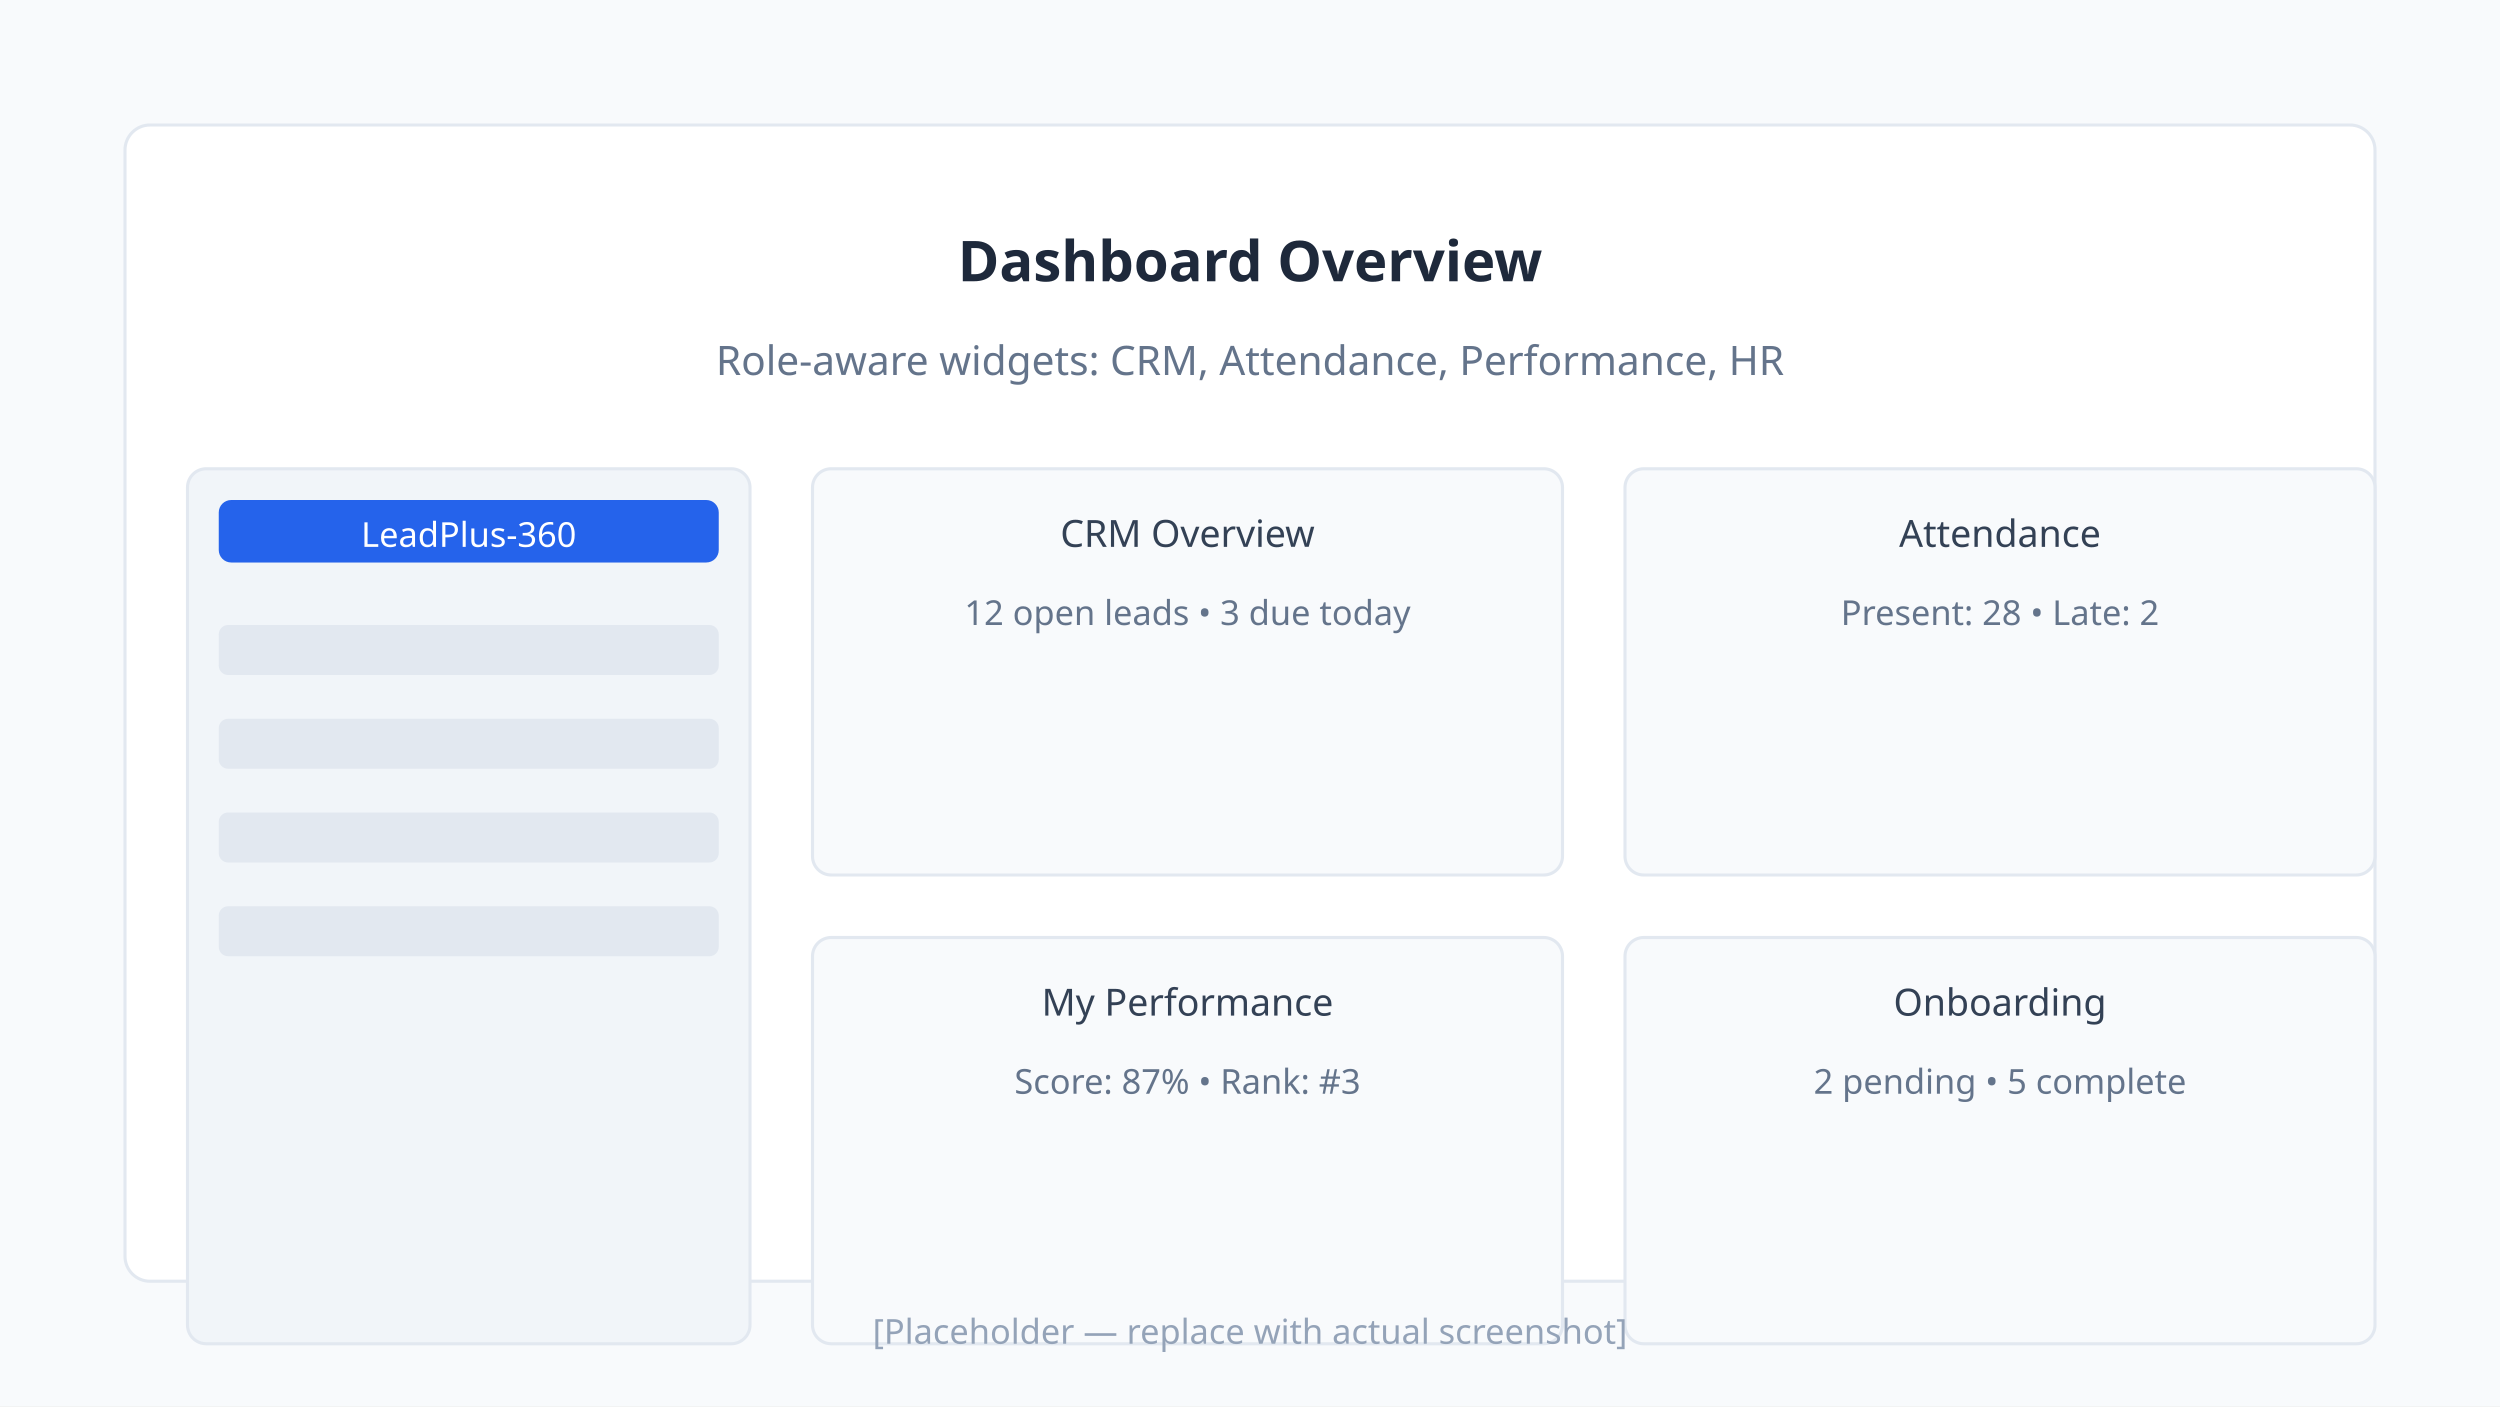
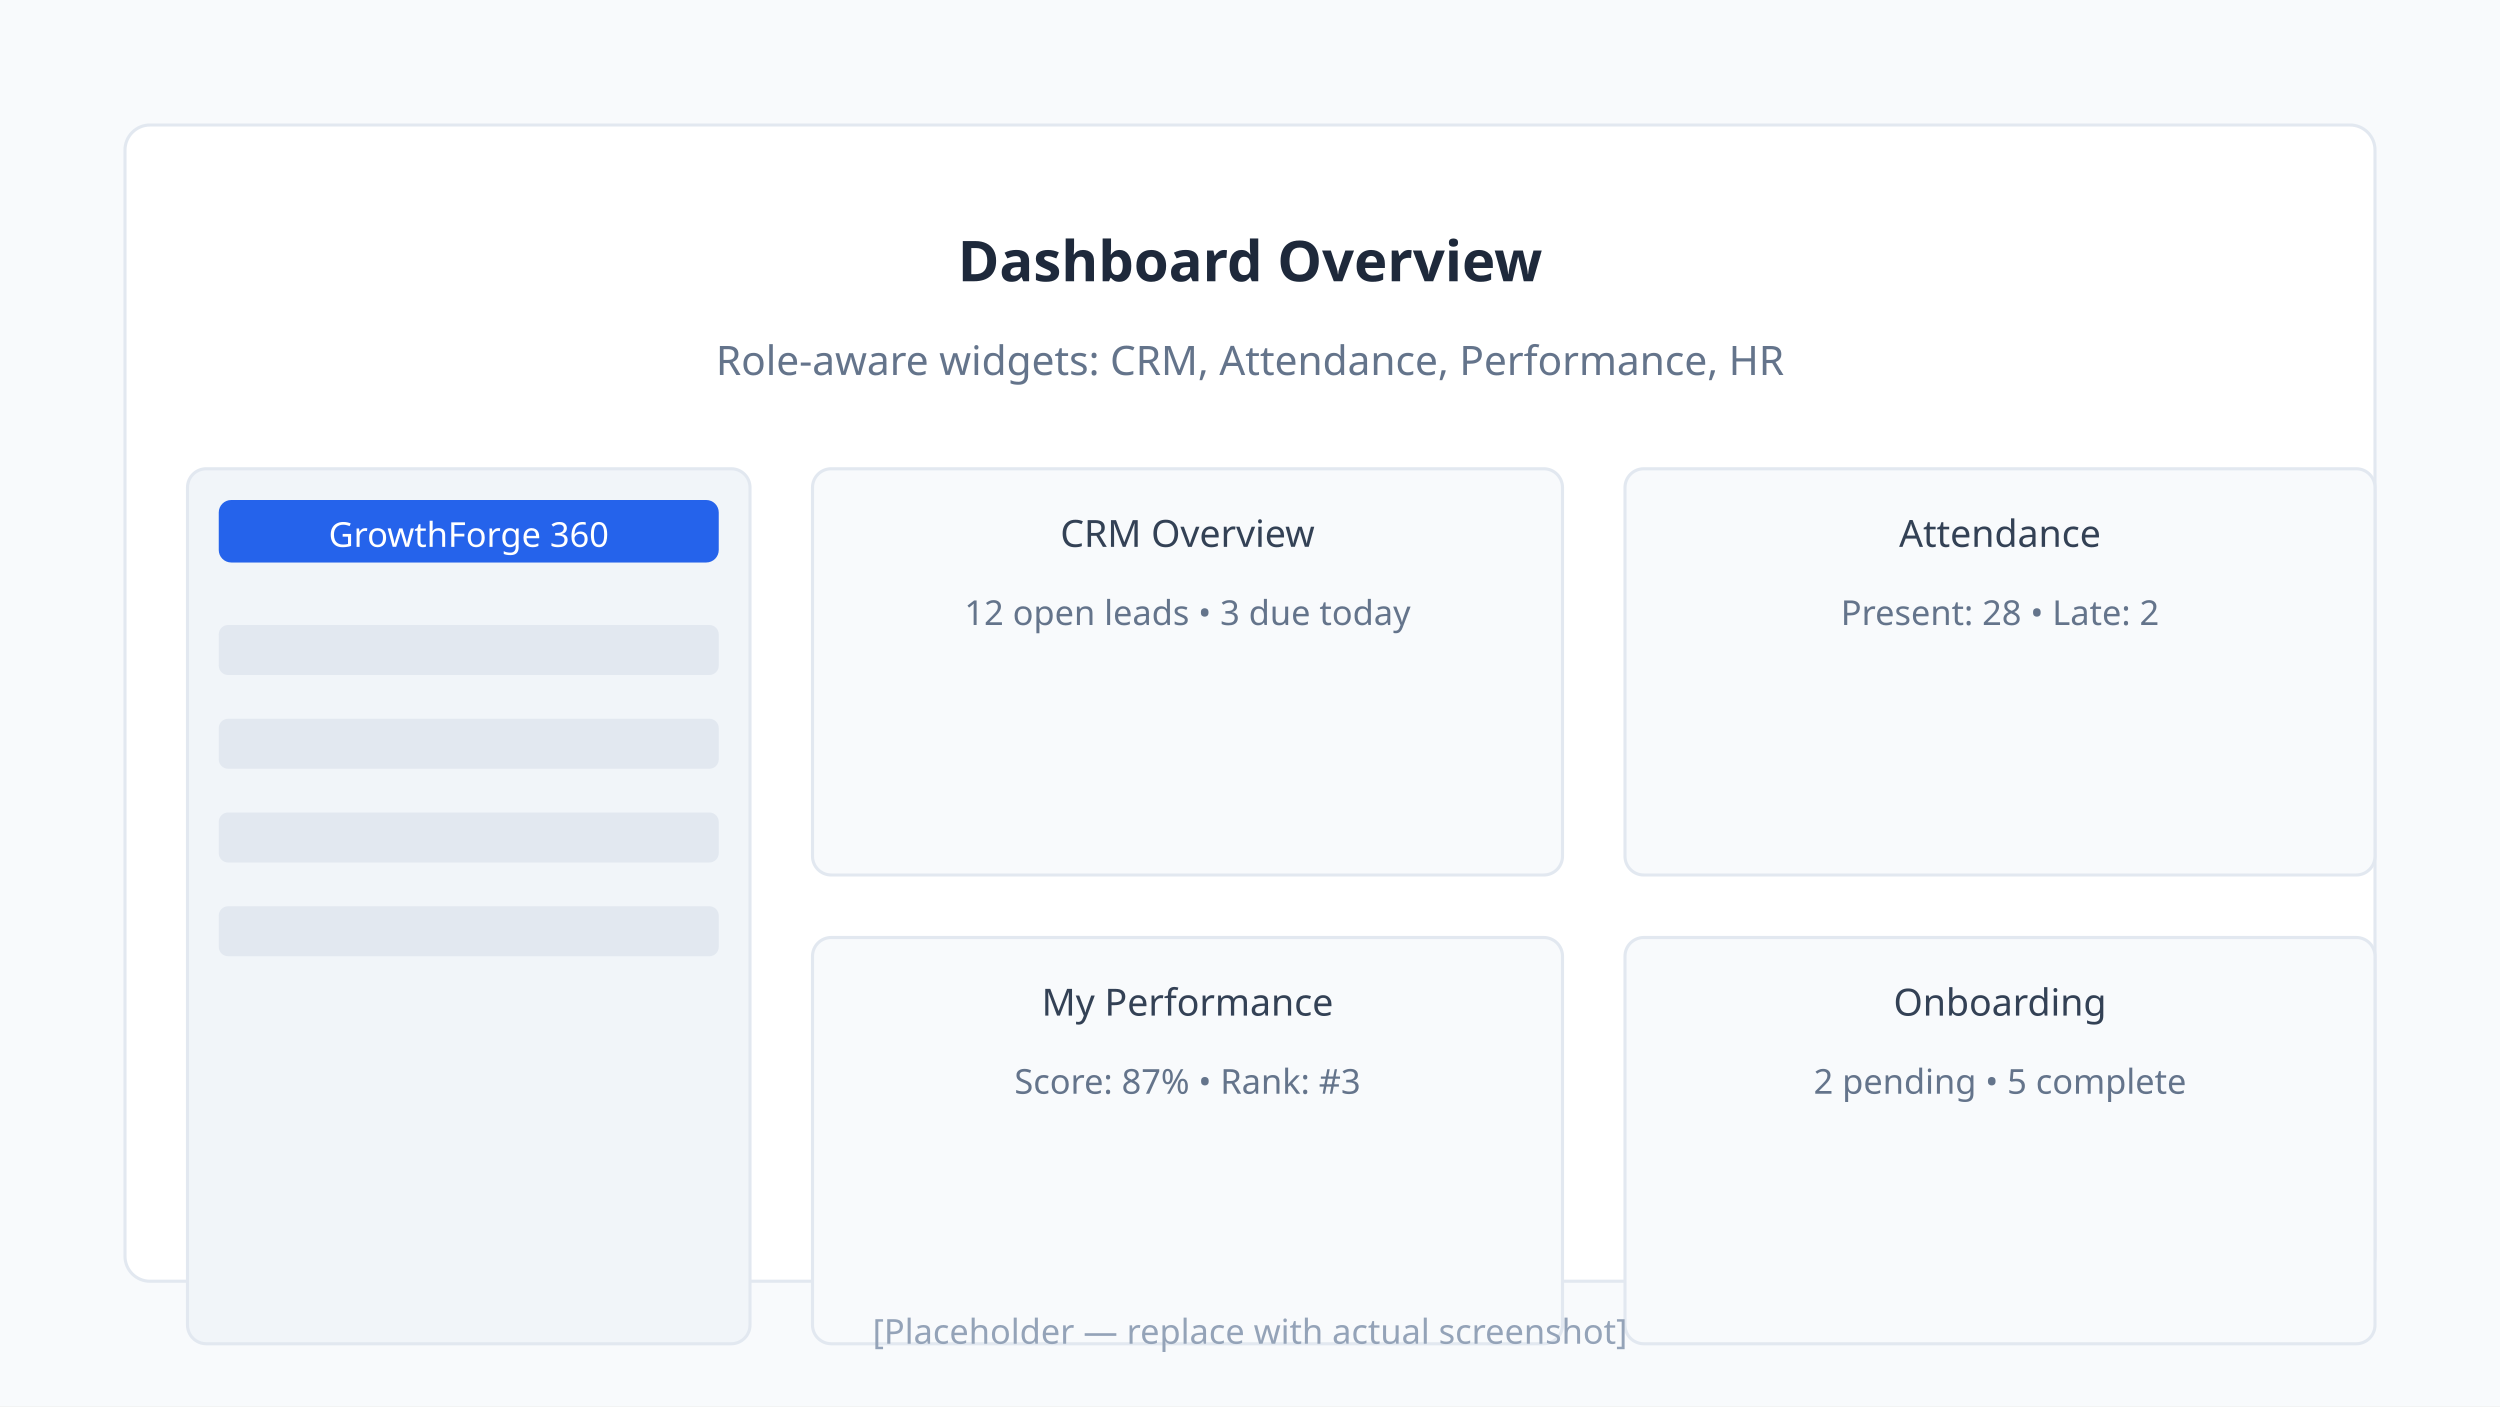
<svg xmlns="http://www.w3.org/2000/svg" width="800" height="450" viewBox="0 0 800 450">
  <rect width="800" height="450" fill="#f8fafc" />
  <rect x="40" y="40" width="720" height="370" rx="8" fill="white" stroke="#e2e8f0" stroke-width="1" />
  <text x="400" y="90" font-family="system-ui" font-size="18" font-weight="600" fill="#1e293b" text-anchor="middle">Dashboard Overview</text>
  <text x="400" y="120" font-family="system-ui" font-size="13" fill="#64748b" text-anchor="middle">Role-aware widgets: CRM, Attendance, Performance, HR</text>
  <rect x="60" y="150" width="180" height="280" rx="6" fill="#f1f5f9" stroke="#e2e8f0" />
  <rect x="70" y="160" width="160" height="20" rx="4" fill="#2563eb" />
-   <text x="150" y="175" font-family="system-ui" font-size="11" fill="white" text-anchor="middle">LeadPlus-360</text>
+   <text x="150" y="175" font-family="system-ui" font-size="11" fill="white" text-anchor="middle">GrowthForge 360</text>
  <rect x="70" y="200" width="160" height="16" rx="3" fill="#e2e8f0" />
  <rect x="70" y="230" width="160" height="16" rx="3" fill="#e2e8f0" />
  <rect x="70" y="260" width="160" height="16" rx="3" fill="#e2e8f0" />
  <rect x="70" y="290" width="160" height="16" rx="3" fill="#e2e8f0" />
  <rect x="260" y="150" width="240" height="130" rx="6" fill="#f8fafc" stroke="#e2e8f0" />
  <text x="380" y="175" font-family="system-ui" font-size="12" fill="#334155" text-anchor="middle">CRM Overview</text>
  <text x="380" y="200" font-family="system-ui" font-size="11" fill="#64748b" text-anchor="middle">12 open leads • 3 due today</text>
  <rect x="520" y="150" width="240" height="130" rx="6" fill="#f8fafc" stroke="#e2e8f0" />
  <text x="640" y="175" font-family="system-ui" font-size="12" fill="#334155" text-anchor="middle">Attendance</text>
  <text x="640" y="200" font-family="system-ui" font-size="11" fill="#64748b" text-anchor="middle">Present: 28 • Late: 2</text>
  <rect x="260" y="300" width="240" height="130" rx="6" fill="#f8fafc" stroke="#e2e8f0" />
  <text x="380" y="325" font-family="system-ui" font-size="12" fill="#334155" text-anchor="middle">My Performance</text>
  <text x="380" y="350" font-family="system-ui" font-size="11" fill="#64748b" text-anchor="middle">Score: 87% • Rank: #3</text>
  <rect x="520" y="300" width="240" height="130" rx="6" fill="#f8fafc" stroke="#e2e8f0" />
  <text x="640" y="325" font-family="system-ui" font-size="12" fill="#334155" text-anchor="middle">Onboarding</text>
  <text x="640" y="350" font-family="system-ui" font-size="11" fill="#64748b" text-anchor="middle">2 pending • 5 complete</text>
  <text x="400" y="430" font-family="system-ui" font-size="11" fill="#94a3b8" text-anchor="middle">[Placeholder — replace with actual screenshot]</text>
</svg>
